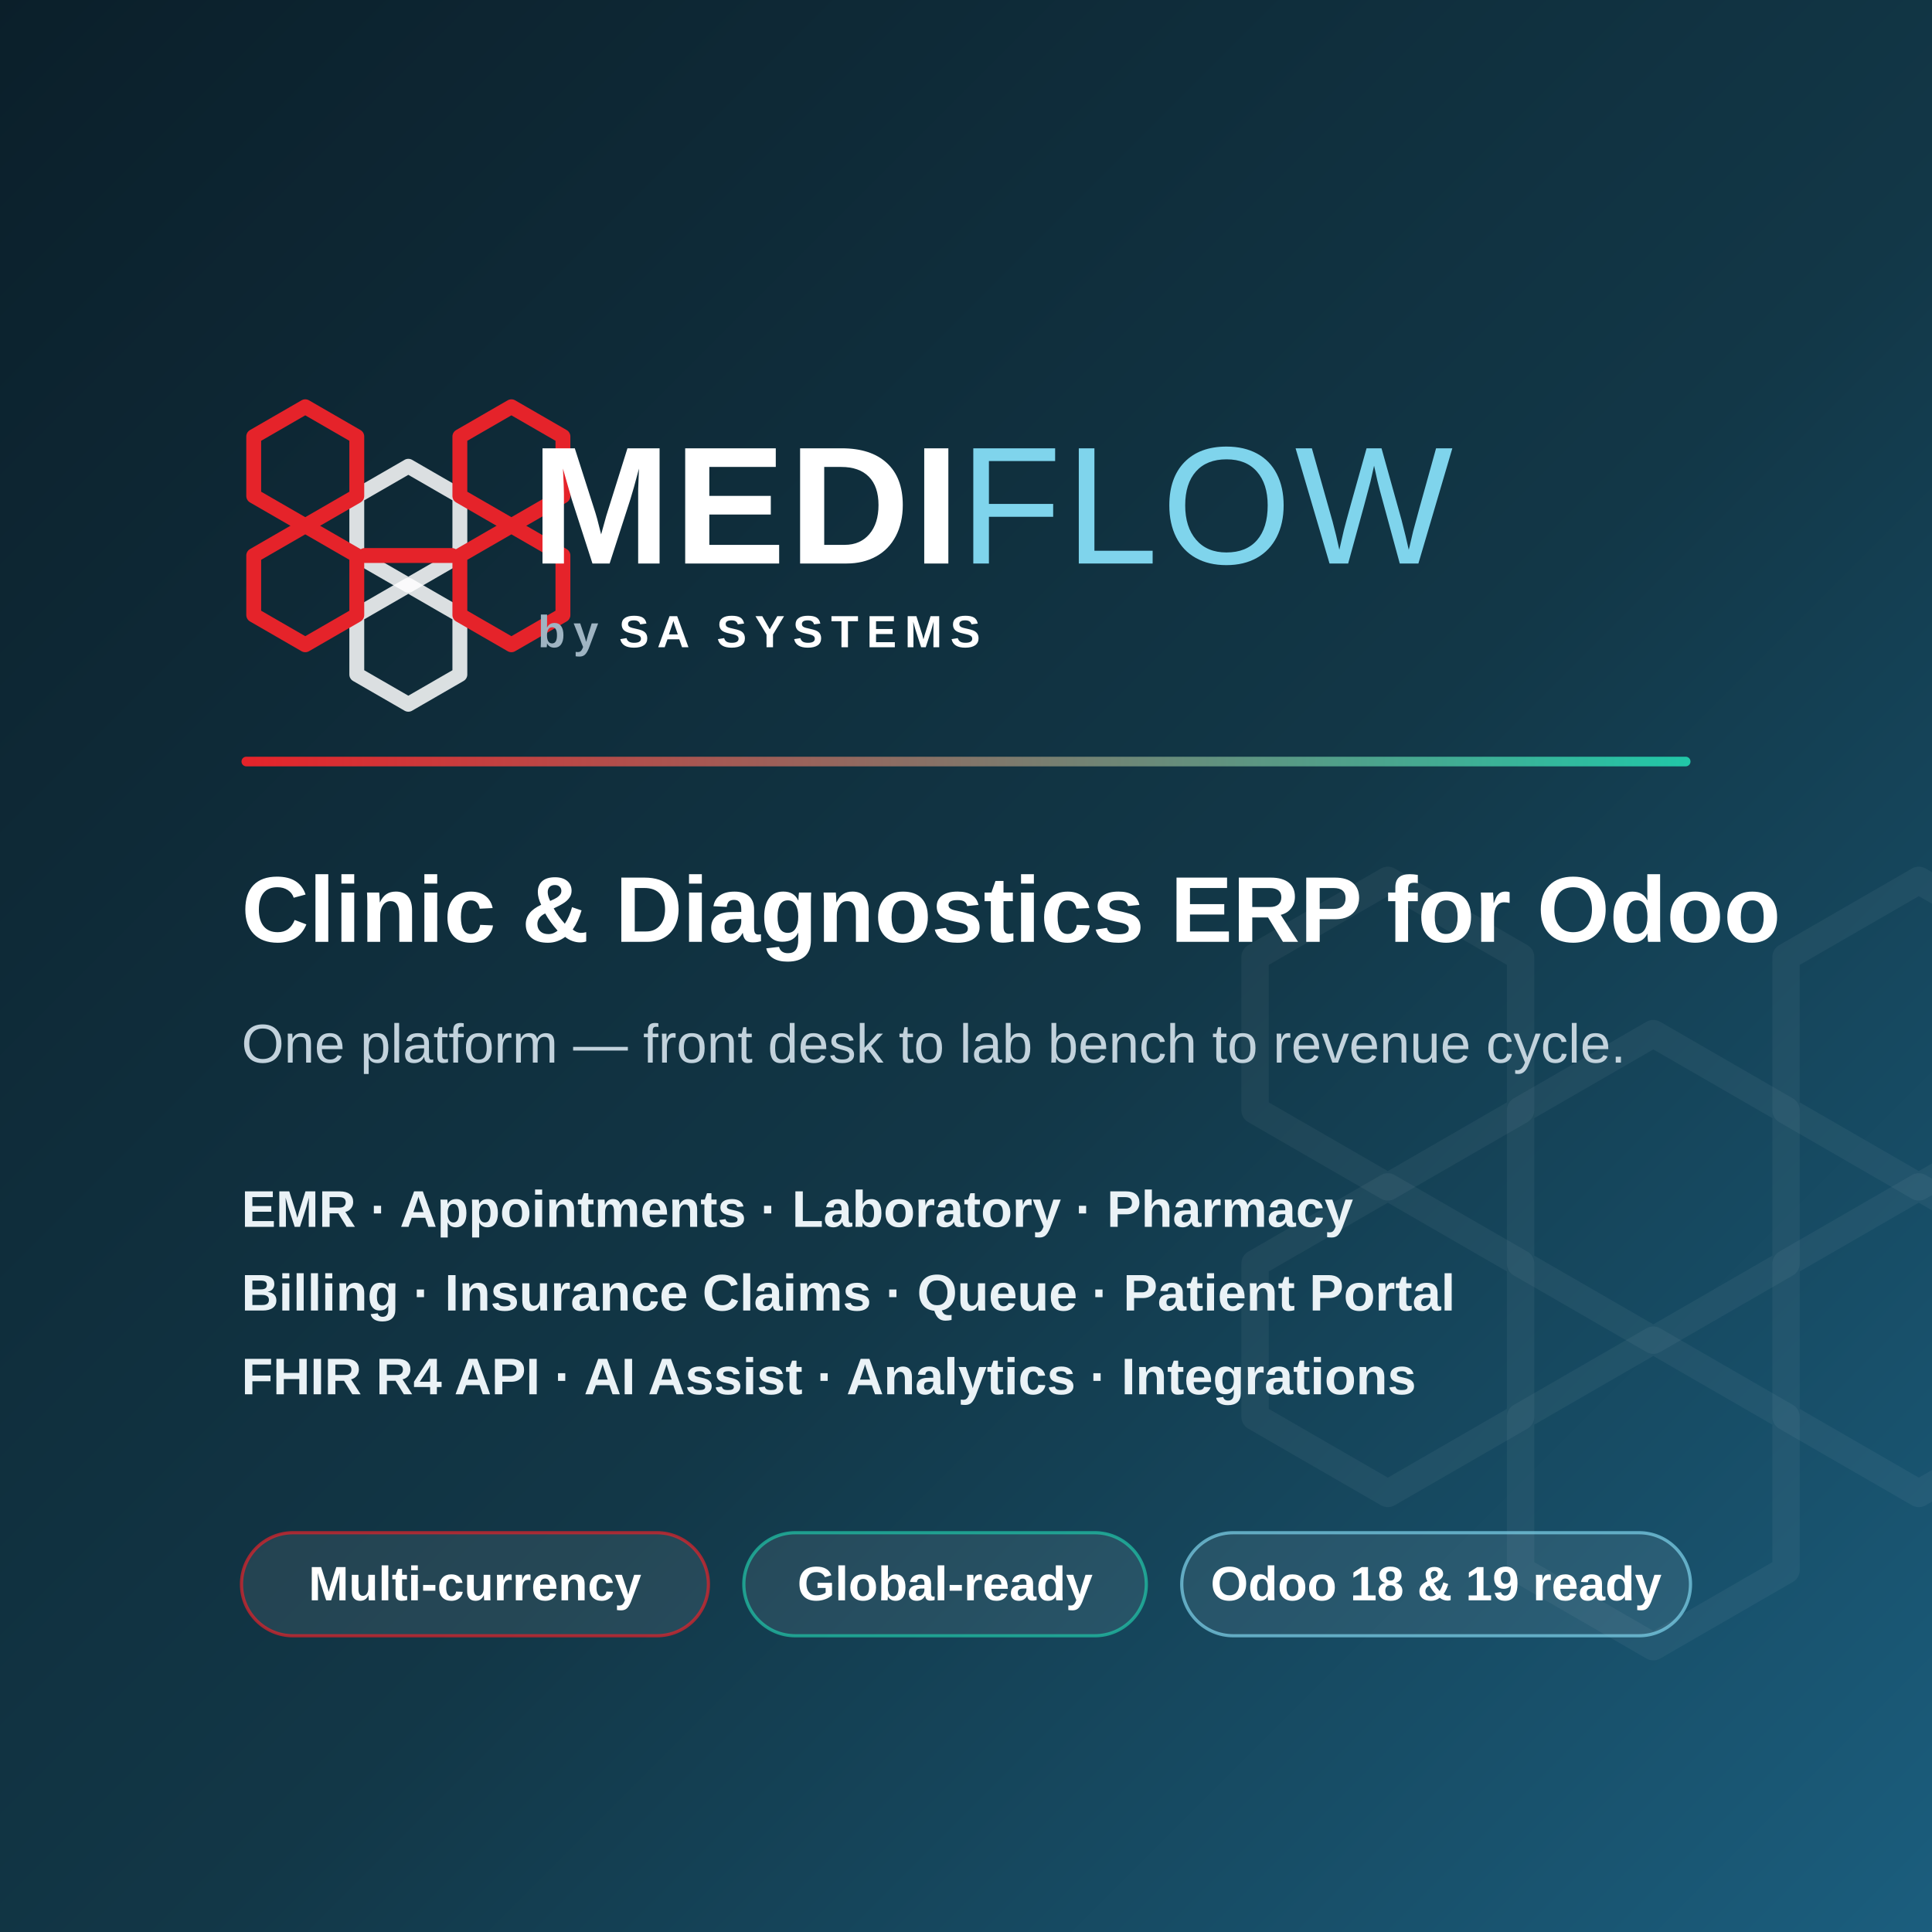
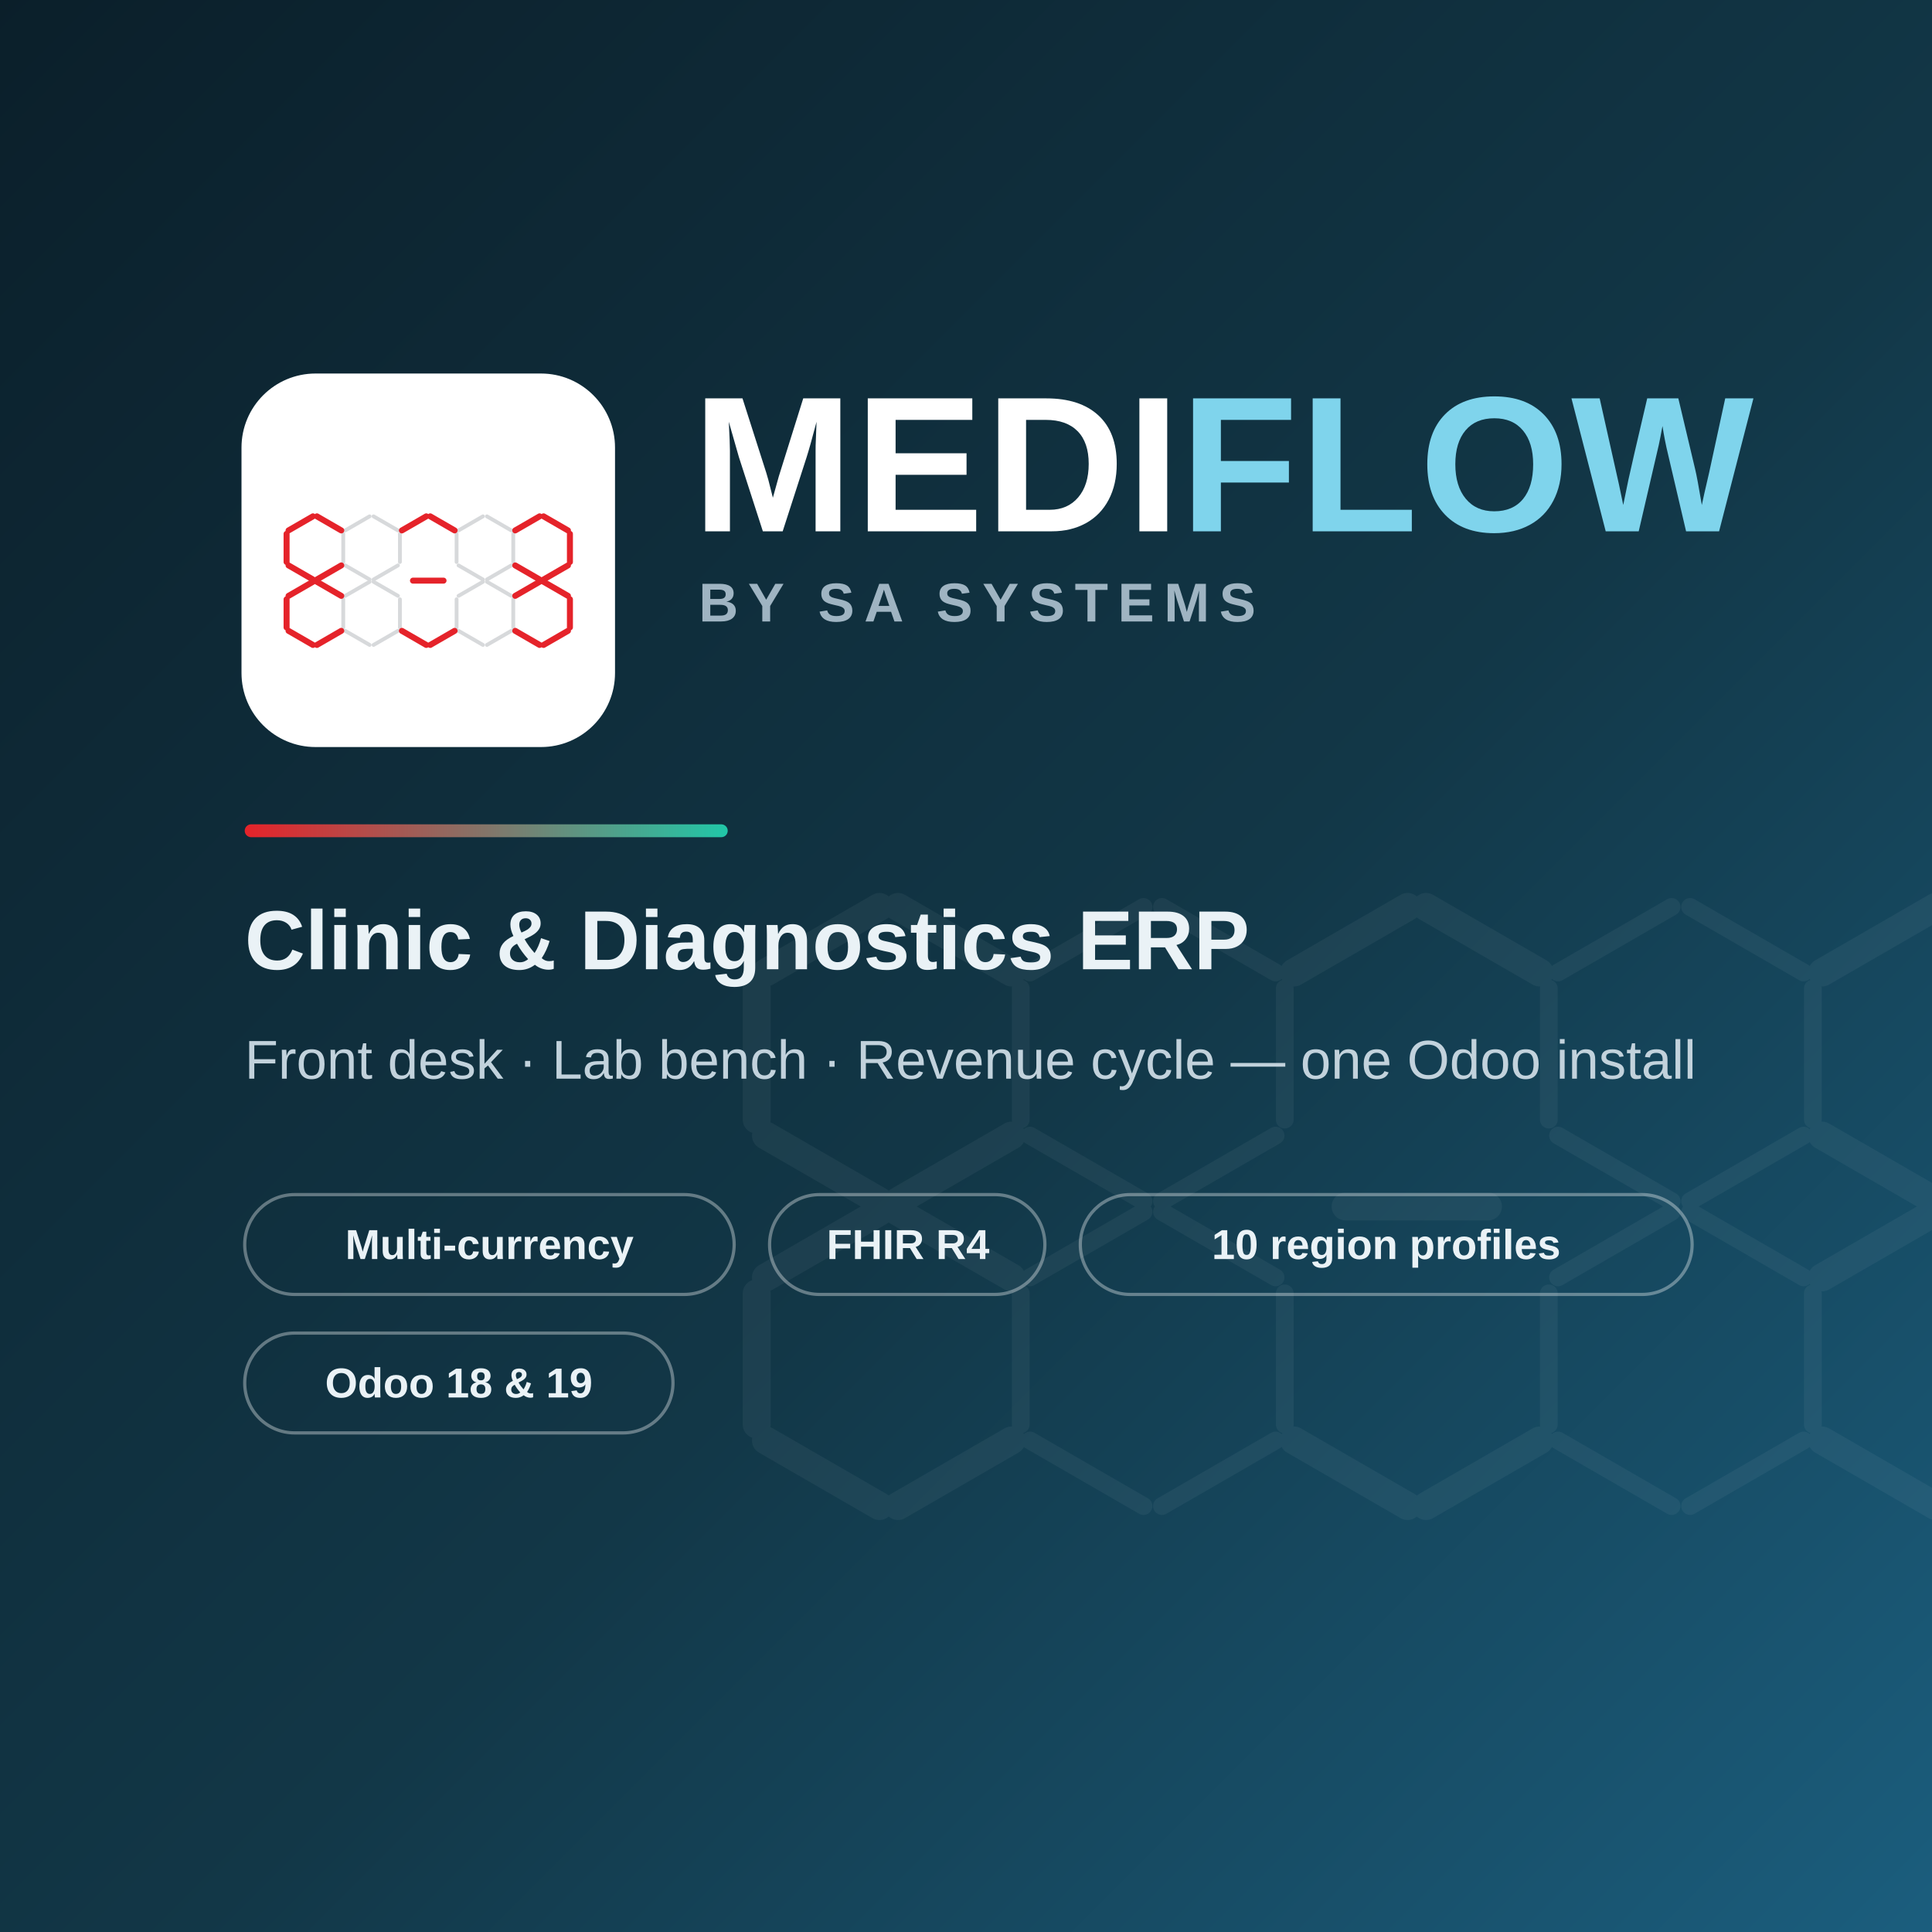
- <svg xmlns="http://www.w3.org/2000/svg" viewBox="0 0 1200 1200" width="1200" height="1200" role="img" aria-label="MEDIFLOW by SA Systems">
+ <svg xmlns="http://www.w3.org/2000/svg" viewBox="0 0 1200 1200" width="1200" height="1200" role="img" aria-label="SA Systems">
  <defs>
    <linearGradient id="sky" x1="0" y1="0" x2="1" y2="1">
      <stop offset="0" stop-color="#0B1F2A" />
      <stop offset="0.55" stop-color="#123747" />
      <stop offset="1" stop-color="#1B5E7E" />
    </linearGradient>
    <linearGradient id="rule" x1="0" y1="0" x2="1" y2="0">
      <stop offset="0" stop-color="#E5232A" />
      <stop offset="1" stop-color="#21C7A8" />
    </linearGradient>
  </defs>
  <rect width="1200" height="1200" fill="url(#sky)" />
-   <g transform="translate(760 540) scale(1.7)" fill="none" stroke="#FFFFFF" stroke-opacity="0.05" stroke-linecap="round" stroke-linejoin="round" stroke-width="10">
-     <polygon points="157,60 205.5,88 205.5,144 157,172 108.5,144 108.5,88" />
-     <polygon points="157,172 205.5,200 205.5,256 157,284 108.5,256 108.5,200" />
-     <polygon points="60,4 108.5,32 108.5,88 60,116 11.5,88 11.5,32" />
-     <polygon points="60,116 108.5,144 108.5,200 60,228 11.5,200 11.5,144" />
-     <polygon points="254,4 302.5,32 302.5,88 254,116 205.5,88 205.5,32" />
-     <polygon points="254,116 302.5,144 302.5,200 254,228 205.5,200 205.5,144" />
-   </g>
-   <g transform="translate(150 250) scale(0.66)" fill="none" stroke-linecap="round" stroke-linejoin="round" stroke-width="14">
-     <polygon points="157,60 205.5,88 205.5,144 157,172 108.5,144 108.5,88" stroke="#FFFFFF" stroke-opacity="0.85" />
-     <polygon points="157,172 205.5,200 205.5,256 157,284 108.5,256 108.5,200" stroke="#FFFFFF" stroke-opacity="0.85" />
-     <polygon points="60,4 108.5,32 108.5,88 60,116 11.5,88 11.5,32" stroke="#E5232A" />
-     <polygon points="60,116 108.5,144 108.5,200 60,228 11.5,200 11.5,144" stroke="#E5232A" />
-     <polygon points="254,4 302.5,32 302.5,88 254,116 205.5,88 205.5,32" stroke="#E5232A" />
-     <polygon points="254,116 302.5,144 302.5,200 254,228 205.5,200 205.5,144" stroke="#E5232A" />
-     <line x1="116" y1="144" x2="198" y2="144" stroke="#E5232A" />
-   </g>
-   <g font-family="'Segoe UI', 'Helvetica Neue', Arial, sans-serif">
-     <text x="330" y="350" font-size="104" font-weight="700" fill="#FFFFFF" letter-spacing="2">MEDI<tspan fill="#7FD4EC" font-weight="300">FLOW</tspan>
-     </text>
-     <text x="334" y="402" font-size="28" font-weight="600" fill="#9FB4C2" letter-spacing="5">by <tspan fill="#FFFFFF" font-weight="700">SA SYSTEMS</tspan>
-     </text>
-   </g>
-   <rect x="150" y="470" width="900" height="6" rx="3" fill="url(#rule)" />
-   <g font-family="'Segoe UI', 'Helvetica Neue', Arial, sans-serif">
-     <text x="150" y="585" font-size="58" font-weight="700" fill="#FFFFFF">Clinic &amp; Diagnostics ERP for Odoo</text>
-     <text x="150" y="660" font-size="34" font-weight="400" fill="#C2D2DC">One platform — front desk to lab bench to revenue cycle.</text>
-     <text x="150" y="762" font-size="32" font-weight="600" fill="#EAF2F6">EMR · Appointments · Laboratory · Pharmacy</text>
-     <text x="150" y="814" font-size="32" font-weight="600" fill="#EAF2F6">Billing · Insurance Claims · Queue · Patient Portal</text>
-     <text x="150" y="866" font-size="32" font-weight="600" fill="#EAF2F6">FHIR R4 API · AI Assist · Analytics · Integrations</text>
-   </g>
-   <g font-family="'Segoe UI', 'Helvetica Neue', Arial, sans-serif" font-size="30" font-weight="600">
-     <g transform="translate(150 952)">
-       <rect width="290" height="64" rx="32" fill="#FFFFFF" fill-opacity="0.08" stroke="#E5232A" stroke-opacity="0.7" stroke-width="2" />
-       <text x="145" y="42" text-anchor="middle" fill="#FFFFFF">Multi-currency</text>
-     </g>
-     <g transform="translate(462 952)">
-       <rect width="250" height="64" rx="32" fill="#FFFFFF" fill-opacity="0.08" stroke="#21C7A8" stroke-opacity="0.7" stroke-width="2" />
-       <text x="125" y="42" text-anchor="middle" fill="#FFFFFF">Global-ready</text>
-     </g>
-     <g transform="translate(734 952)">
-       <rect width="316" height="64" rx="32" fill="#FFFFFF" fill-opacity="0.08" stroke="#7FD4EC" stroke-opacity="0.7" stroke-width="2" />
-       <text x="158" y="42" text-anchor="middle" fill="#FFFFFF">Odoo 18 &amp; 19 ready</text>
+   <g opacity="0.05">
+     <g transform="translate(470.00 560.00) scale(1.5781)">
+       <g transform="translate(51.96 60.00)" fill="none" stroke-linecap="round" stroke-linejoin="round">
+         <line x1="107.56" y1="-57.90" x2="152.25" y2="-32.10" stroke="#FFFFFF" stroke-width="7" />
+         <line x1="155.88" y1="-25.80" x2="155.88" y2="25.80" stroke="#FFFFFF" stroke-width="7" />
+         <line x1="152.25" y1="32.10" x2="107.56" y2="57.90" stroke="#FFFFFF" stroke-width="7" />
+         <line x1="100.29" y1="57.90" x2="55.60" y2="32.10" stroke="#FFFFFF" stroke-width="7" />
+         <line x1="51.96" y1="25.80" x2="51.96" y2="-25.80" stroke="#FFFFFF" stroke-width="7" />
+         <line x1="55.60" y1="-32.10" x2="100.29" y2="-57.90" stroke="#FFFFFF" stroke-width="7" />
+         <line x1="107.56" y1="62.10" x2="152.25" y2="87.90" stroke="#FFFFFF" stroke-width="7" />
+         <line x1="155.88" y1="94.20" x2="155.88" y2="145.80" stroke="#FFFFFF" stroke-width="7" />
+         <line x1="152.25" y1="152.10" x2="107.56" y2="177.90" stroke="#FFFFFF" stroke-width="7" />
+         <line x1="100.29" y1="177.90" x2="55.60" y2="152.10" stroke="#FFFFFF" stroke-width="7" />
+         <line x1="51.96" y1="145.80" x2="51.96" y2="94.20" stroke="#FFFFFF" stroke-width="7" />
+         <line x1="55.60" y1="87.90" x2="100.29" y2="62.10" stroke="#FFFFFF" stroke-width="7" />
+         <line x1="315.41" y1="-57.90" x2="360.09" y2="-32.10" stroke="#FFFFFF" stroke-width="7" />
+         <line x1="363.73" y1="-25.80" x2="363.73" y2="25.80" stroke="#FFFFFF" stroke-width="7" />
+         <line x1="360.09" y1="32.10" x2="315.41" y2="57.90" stroke="#FFFFFF" stroke-width="7" />
+         <line x1="308.13" y1="57.90" x2="263.44" y2="32.10" stroke="#FFFFFF" stroke-width="7" />
+         <line x1="259.81" y1="25.80" x2="259.81" y2="-25.80" stroke="#FFFFFF" stroke-width="7" />
+         <line x1="263.44" y1="-32.10" x2="308.13" y2="-57.90" stroke="#FFFFFF" stroke-width="7" />
+         <line x1="315.41" y1="62.10" x2="360.09" y2="87.90" stroke="#FFFFFF" stroke-width="7" />
+         <line x1="363.73" y1="94.20" x2="363.73" y2="145.80" stroke="#FFFFFF" stroke-width="7" />
+         <line x1="360.09" y1="152.10" x2="315.41" y2="177.90" stroke="#FFFFFF" stroke-width="7" />
+         <line x1="308.13" y1="177.90" x2="263.44" y2="152.10" stroke="#FFFFFF" stroke-width="7" />
+         <line x1="259.81" y1="145.80" x2="259.81" y2="94.20" stroke="#FFFFFF" stroke-width="7" />
+         <line x1="263.44" y1="87.90" x2="308.13" y2="62.10" stroke="#FFFFFF" stroke-width="7" />
+         <line x1="3.64" y1="-57.90" x2="48.32" y2="-32.10" stroke="#FFFFFF" stroke-width="11" />
+         <line x1="48.32" y1="32.10" x2="3.64" y2="57.90" stroke="#FFFFFF" stroke-width="11" />
+         <line x1="-3.64" y1="57.90" x2="-48.32" y2="32.10" stroke="#FFFFFF" stroke-width="11" />
+         <line x1="-51.96" y1="25.80" x2="-51.96" y2="-25.80" stroke="#FFFFFF" stroke-width="11" />
+         <line x1="-48.32" y1="-32.10" x2="-3.64" y2="-57.90" stroke="#FFFFFF" stroke-width="11" />
+         <line x1="3.64" y1="62.10" x2="48.32" y2="87.90" stroke="#FFFFFF" stroke-width="11" />
+         <line x1="48.32" y1="152.10" x2="3.64" y2="177.90" stroke="#FFFFFF" stroke-width="11" />
+         <line x1="-3.64" y1="177.90" x2="-48.32" y2="152.10" stroke="#FFFFFF" stroke-width="11" />
+         <line x1="-51.96" y1="145.80" x2="-51.96" y2="94.20" stroke="#FFFFFF" stroke-width="11" />
+         <line x1="-48.32" y1="87.90" x2="-3.64" y2="62.10" stroke="#FFFFFF" stroke-width="11" />
+         <line x1="211.48" y1="-57.90" x2="256.17" y2="-32.10" stroke="#FFFFFF" stroke-width="11" />
+         <line x1="159.52" y1="-32.10" x2="204.21" y2="-57.90" stroke="#FFFFFF" stroke-width="11" />
+         <line x1="256.17" y1="152.10" x2="211.48" y2="177.90" stroke="#FFFFFF" stroke-width="11" />
+         <line x1="204.21" y1="177.90" x2="159.52" y2="152.10" stroke="#FFFFFF" stroke-width="11" />
+         <line x1="419.33" y1="-57.90" x2="464.02" y2="-32.10" stroke="#FFFFFF" stroke-width="11" />
+         <line x1="467.65" y1="-25.80" x2="467.65" y2="25.80" stroke="#FFFFFF" stroke-width="11" />
+         <line x1="464.02" y1="32.10" x2="419.33" y2="57.90" stroke="#FFFFFF" stroke-width="11" />
+         <line x1="412.05" y1="57.90" x2="367.37" y2="32.10" stroke="#FFFFFF" stroke-width="11" />
+         <line x1="367.37" y1="-32.10" x2="412.05" y2="-57.90" stroke="#FFFFFF" stroke-width="11" />
+         <line x1="419.33" y1="62.10" x2="464.02" y2="87.90" stroke="#FFFFFF" stroke-width="11" />
+         <line x1="467.65" y1="94.20" x2="467.65" y2="145.80" stroke="#FFFFFF" stroke-width="11" />
+         <line x1="464.02" y1="152.10" x2="419.33" y2="177.90" stroke="#FFFFFF" stroke-width="11" />
+         <line x1="412.05" y1="177.90" x2="367.37" y2="152.10" stroke="#FFFFFF" stroke-width="11" />
+         <line x1="367.37" y1="87.90" x2="412.05" y2="62.10" stroke="#FFFFFF" stroke-width="11" />
+         <line x1="179.83" y1="60.00" x2="235.86" y2="60.00" stroke="#FFFFFF" stroke-width="11" />
+       </g>
    </g>
  </g>
+   <rect x="150" y="232" width="232" height="232" rx="46" fill="#FFFFFF" />
+   <g transform="translate(178.00 320.00) scale(0.3387)">
+     <g transform="translate(51.96 60.00)" fill="none" stroke-linecap="round" stroke-linejoin="round">
+       <line x1="107.56" y1="-57.90" x2="152.25" y2="-32.10" stroke="#D7D9DB" stroke-width="7" />
+       <line x1="155.88" y1="-25.80" x2="155.88" y2="25.80" stroke="#D7D9DB" stroke-width="7" />
+       <line x1="152.25" y1="32.10" x2="107.56" y2="57.90" stroke="#D7D9DB" stroke-width="7" />
+       <line x1="100.29" y1="57.90" x2="55.60" y2="32.10" stroke="#D7D9DB" stroke-width="7" />
+       <line x1="51.96" y1="25.80" x2="51.96" y2="-25.80" stroke="#D7D9DB" stroke-width="7" />
+       <line x1="55.60" y1="-32.10" x2="100.29" y2="-57.90" stroke="#D7D9DB" stroke-width="7" />
+       <line x1="107.56" y1="62.10" x2="152.25" y2="87.90" stroke="#D7D9DB" stroke-width="7" />
+       <line x1="155.88" y1="94.20" x2="155.88" y2="145.80" stroke="#D7D9DB" stroke-width="7" />
+       <line x1="152.25" y1="152.10" x2="107.56" y2="177.90" stroke="#D7D9DB" stroke-width="7" />
+       <line x1="100.29" y1="177.90" x2="55.60" y2="152.10" stroke="#D7D9DB" stroke-width="7" />
+       <line x1="51.96" y1="145.80" x2="51.96" y2="94.20" stroke="#D7D9DB" stroke-width="7" />
+       <line x1="55.60" y1="87.90" x2="100.29" y2="62.10" stroke="#D7D9DB" stroke-width="7" />
+       <line x1="315.41" y1="-57.90" x2="360.09" y2="-32.10" stroke="#D7D9DB" stroke-width="7" />
+       <line x1="363.73" y1="-25.80" x2="363.73" y2="25.80" stroke="#D7D9DB" stroke-width="7" />
+       <line x1="360.09" y1="32.10" x2="315.41" y2="57.90" stroke="#D7D9DB" stroke-width="7" />
+       <line x1="308.13" y1="57.90" x2="263.44" y2="32.10" stroke="#D7D9DB" stroke-width="7" />
+       <line x1="259.81" y1="25.80" x2="259.81" y2="-25.80" stroke="#D7D9DB" stroke-width="7" />
+       <line x1="263.44" y1="-32.10" x2="308.13" y2="-57.90" stroke="#D7D9DB" stroke-width="7" />
+       <line x1="315.41" y1="62.10" x2="360.09" y2="87.90" stroke="#D7D9DB" stroke-width="7" />
+       <line x1="363.73" y1="94.20" x2="363.73" y2="145.80" stroke="#D7D9DB" stroke-width="7" />
+       <line x1="360.09" y1="152.10" x2="315.41" y2="177.90" stroke="#D7D9DB" stroke-width="7" />
+       <line x1="308.13" y1="177.90" x2="263.44" y2="152.10" stroke="#D7D9DB" stroke-width="7" />
+       <line x1="259.81" y1="145.80" x2="259.81" y2="94.20" stroke="#D7D9DB" stroke-width="7" />
+       <line x1="263.44" y1="87.90" x2="308.13" y2="62.10" stroke="#D7D9DB" stroke-width="7" />
+       <line x1="3.64" y1="-57.90" x2="48.32" y2="-32.10" stroke="#E5232A" stroke-width="11" />
+       <line x1="48.32" y1="32.10" x2="3.64" y2="57.90" stroke="#E5232A" stroke-width="11" />
+       <line x1="-3.64" y1="57.90" x2="-48.32" y2="32.10" stroke="#E5232A" stroke-width="11" />
+       <line x1="-51.96" y1="25.80" x2="-51.96" y2="-25.80" stroke="#E5232A" stroke-width="11" />
+       <line x1="-48.32" y1="-32.10" x2="-3.64" y2="-57.90" stroke="#E5232A" stroke-width="11" />
+       <line x1="3.64" y1="62.10" x2="48.32" y2="87.90" stroke="#E5232A" stroke-width="11" />
+       <line x1="48.32" y1="152.10" x2="3.64" y2="177.90" stroke="#E5232A" stroke-width="11" />
+       <line x1="-3.64" y1="177.90" x2="-48.32" y2="152.10" stroke="#E5232A" stroke-width="11" />
+       <line x1="-51.96" y1="145.80" x2="-51.96" y2="94.20" stroke="#E5232A" stroke-width="11" />
+       <line x1="-48.32" y1="87.90" x2="-3.64" y2="62.10" stroke="#E5232A" stroke-width="11" />
+       <line x1="211.48" y1="-57.90" x2="256.17" y2="-32.10" stroke="#E5232A" stroke-width="11" />
+       <line x1="159.52" y1="-32.10" x2="204.21" y2="-57.90" stroke="#E5232A" stroke-width="11" />
+       <line x1="256.17" y1="152.10" x2="211.48" y2="177.90" stroke="#E5232A" stroke-width="11" />
+       <line x1="204.21" y1="177.90" x2="159.52" y2="152.10" stroke="#E5232A" stroke-width="11" />
+       <line x1="419.33" y1="-57.90" x2="464.02" y2="-32.10" stroke="#E5232A" stroke-width="11" />
+       <line x1="467.65" y1="-25.80" x2="467.65" y2="25.80" stroke="#E5232A" stroke-width="11" />
+       <line x1="464.02" y1="32.10" x2="419.33" y2="57.90" stroke="#E5232A" stroke-width="11" />
+       <line x1="412.05" y1="57.90" x2="367.37" y2="32.10" stroke="#E5232A" stroke-width="11" />
+       <line x1="367.37" y1="-32.10" x2="412.05" y2="-57.90" stroke="#E5232A" stroke-width="11" />
+       <line x1="419.33" y1="62.10" x2="464.02" y2="87.90" stroke="#E5232A" stroke-width="11" />
+       <line x1="467.65" y1="94.20" x2="467.65" y2="145.80" stroke="#E5232A" stroke-width="11" />
+       <line x1="464.02" y1="152.10" x2="419.33" y2="177.90" stroke="#E5232A" stroke-width="11" />
+       <line x1="412.05" y1="177.90" x2="367.37" y2="152.10" stroke="#E5232A" stroke-width="11" />
+       <line x1="367.37" y1="87.90" x2="412.05" y2="62.10" stroke="#E5232A" stroke-width="11" />
+       <line x1="179.83" y1="60.00" x2="235.86" y2="60.00" stroke="#E5232A" stroke-width="11" />
+     </g>
+   </g>
+   <g font-family="'Poppins','Segoe UI','Helvetica Neue',Arial,sans-serif">
+     <text x="430" y="330" font-size="120" font-weight="800" fill="#FFFFFF" letter-spacing="1">MEDI<tspan fill="#7FD4EC" font-weight="600">FLOW</tspan>
+     </text>
+     <text x="434" y="386" font-size="34" font-weight="700" fill="#9FB4C2" letter-spacing="6">BY SA SYSTEMS</text>
+   </g>
+   <rect x="152" y="512" width="300" height="8" rx="4" fill="url(#rule)" />
+   <text x="152" y="602" font-family="'Poppins','Segoe UI','Helvetica Neue',Arial,sans-serif" font-size="52" font-weight="700" fill="#EAF2F6">Clinic &amp; Diagnostics ERP</text>
+   <text x="152" y="670" font-family="'Poppins','Segoe UI','Helvetica Neue',Arial,sans-serif" font-size="34" font-weight="400" fill="#C2D2DC">Front desk · Lab bench · Revenue cycle — one Odoo install</text>
+   <rect x="152" y="742" width="304" height="62" rx="31" fill="none" stroke="#FFFFFF" stroke-opacity="0.35" stroke-width="2" />
+   <text x="304" y="782" text-anchor="middle" font-family="'Poppins','Segoe UI','Helvetica Neue',Arial,sans-serif" font-size="26" font-weight="600" fill="#EAF2F6">Multi-currency</text>
+   <rect x="478" y="742" width="171" height="62" rx="31" fill="none" stroke="#FFFFFF" stroke-opacity="0.35" stroke-width="2" />
+   <text x="564" y="782" text-anchor="middle" font-family="'Poppins','Segoe UI','Helvetica Neue',Arial,sans-serif" font-size="26" font-weight="600" fill="#EAF2F6">FHIR R4</text>
+   <rect x="671" y="742" width="380" height="62" rx="31" fill="none" stroke="#FFFFFF" stroke-opacity="0.35" stroke-width="2" />
+   <text x="861" y="782" text-anchor="middle" font-family="'Poppins','Segoe UI','Helvetica Neue',Arial,sans-serif" font-size="26" font-weight="600" fill="#EAF2F6">10 region profiles</text>
+   <rect x="152" y="828" width="266" height="62" rx="31" fill="none" stroke="#FFFFFF" stroke-opacity="0.35" stroke-width="2" />
+   <text x="285" y="868" text-anchor="middle" font-family="'Poppins','Segoe UI','Helvetica Neue',Arial,sans-serif" font-size="26" font-weight="600" fill="#EAF2F6">Odoo 18 &amp; 19</text>
</svg>
